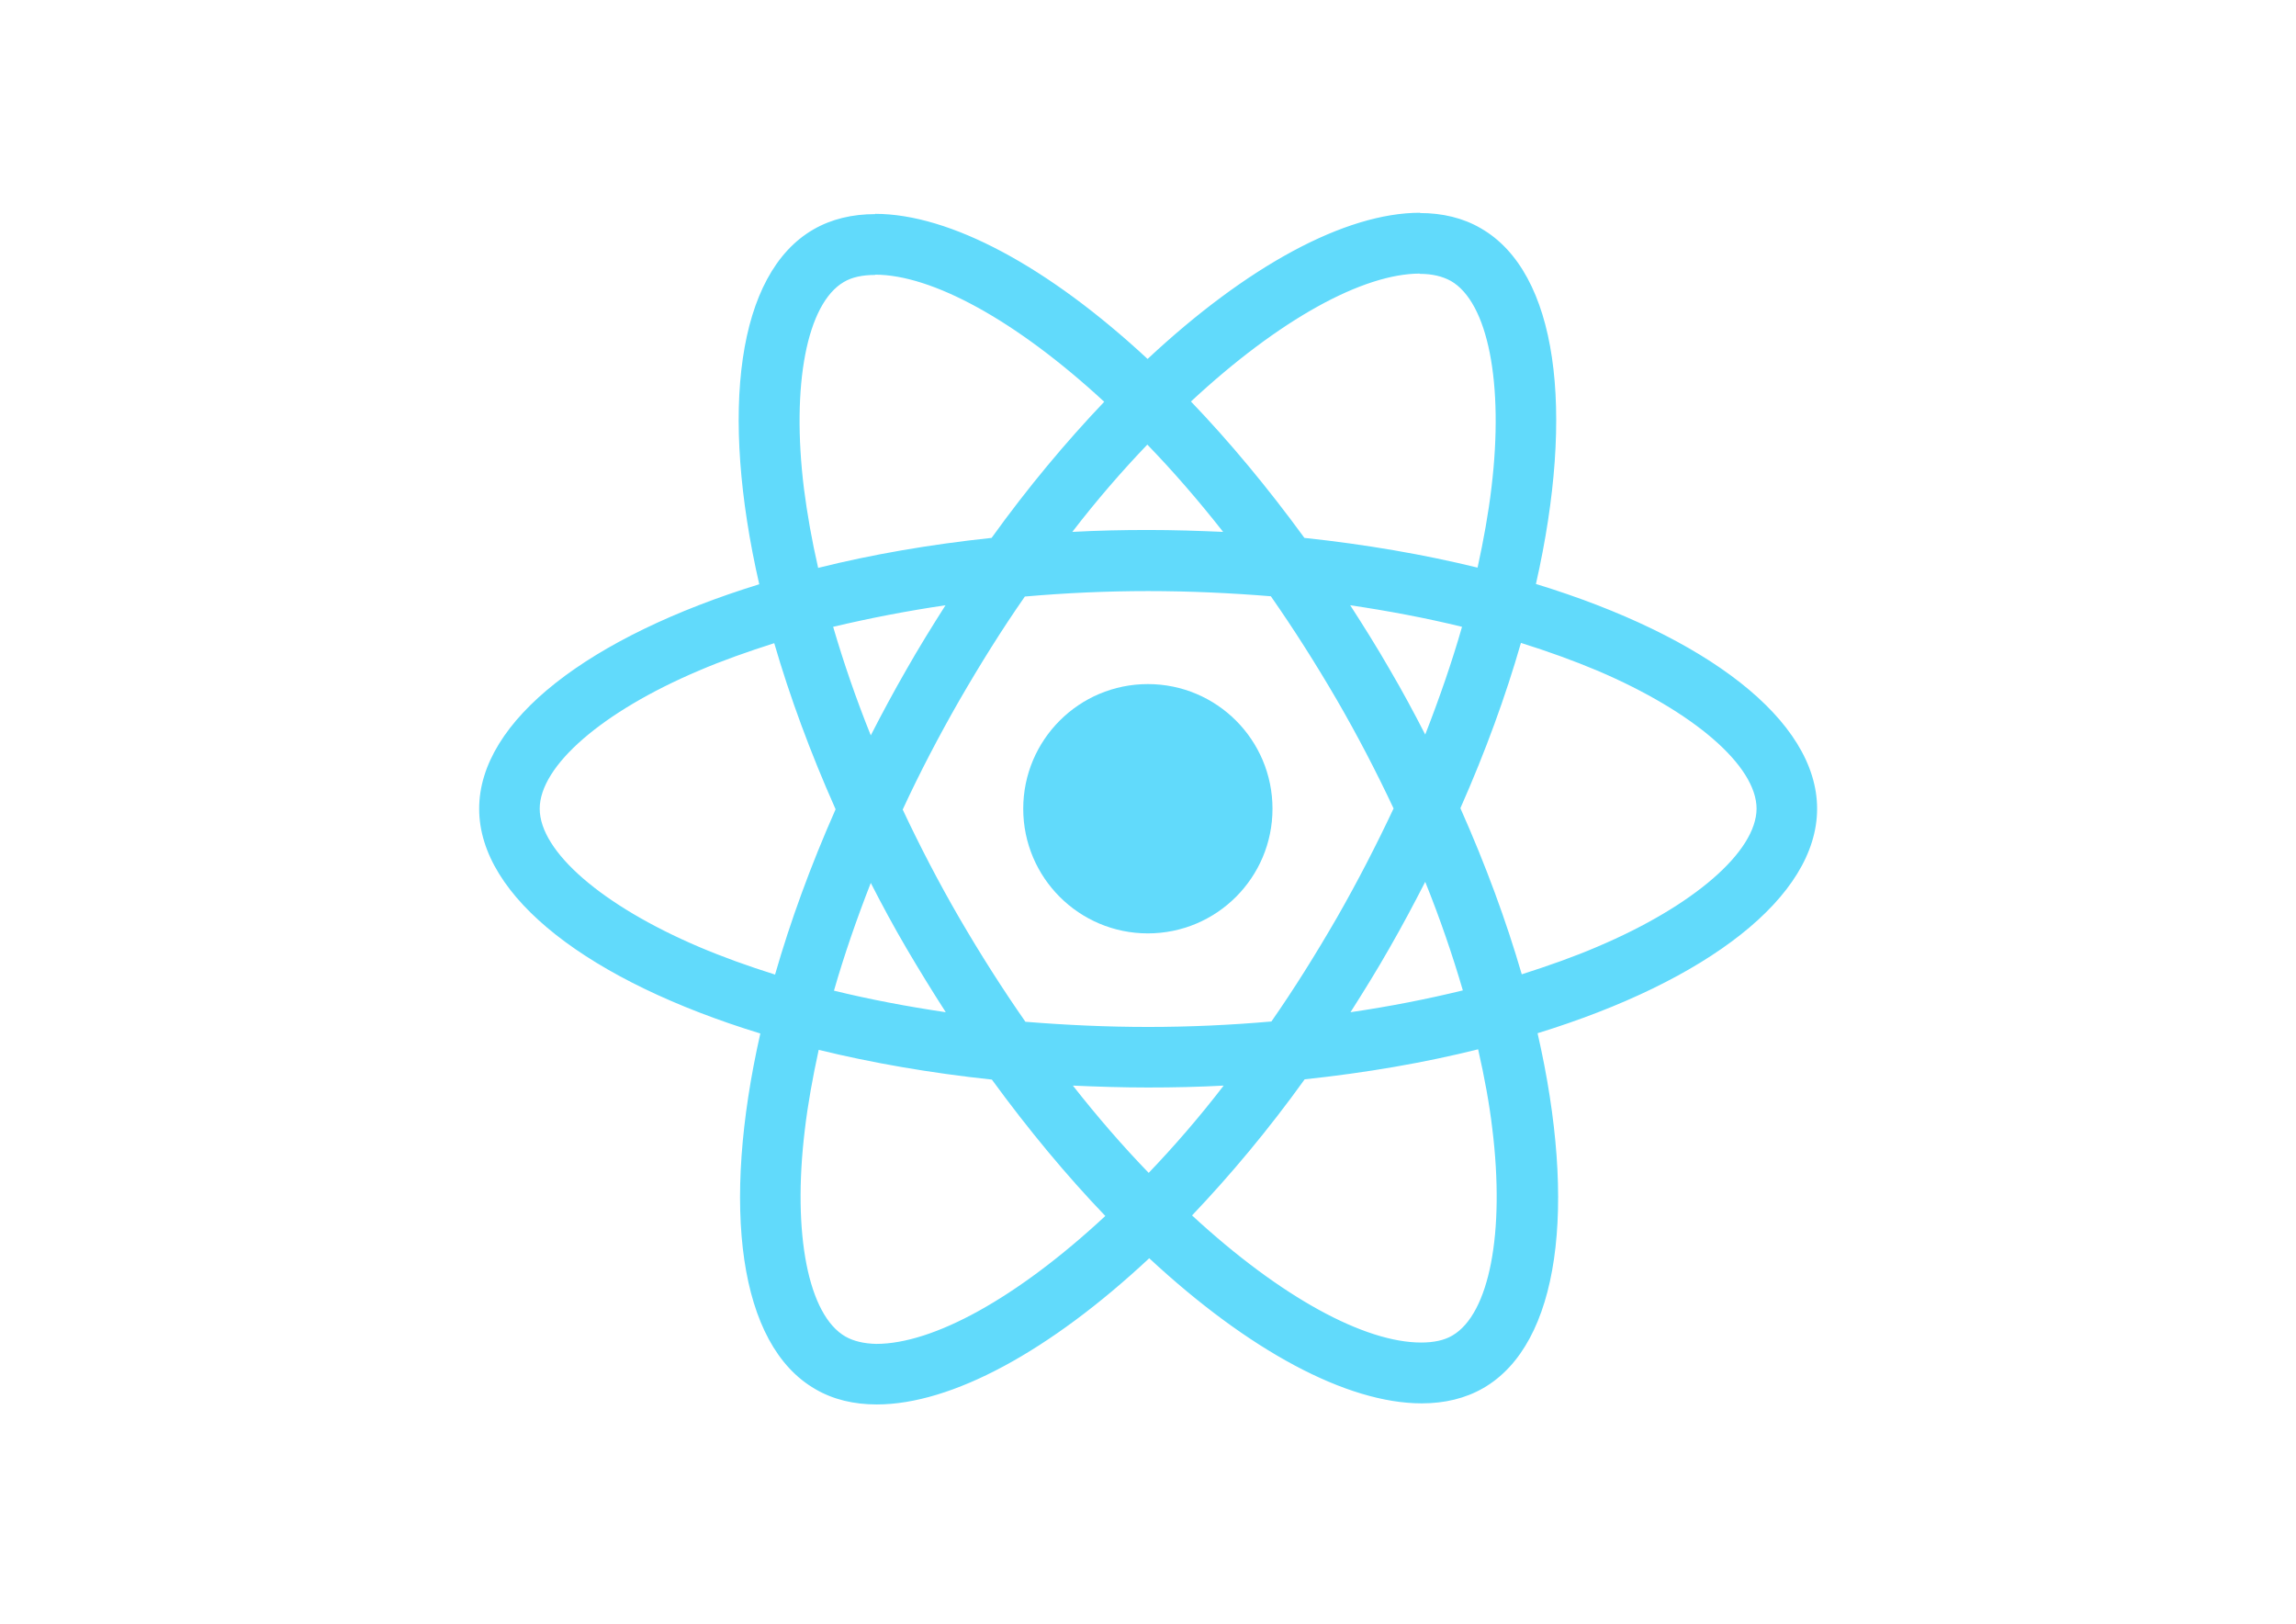
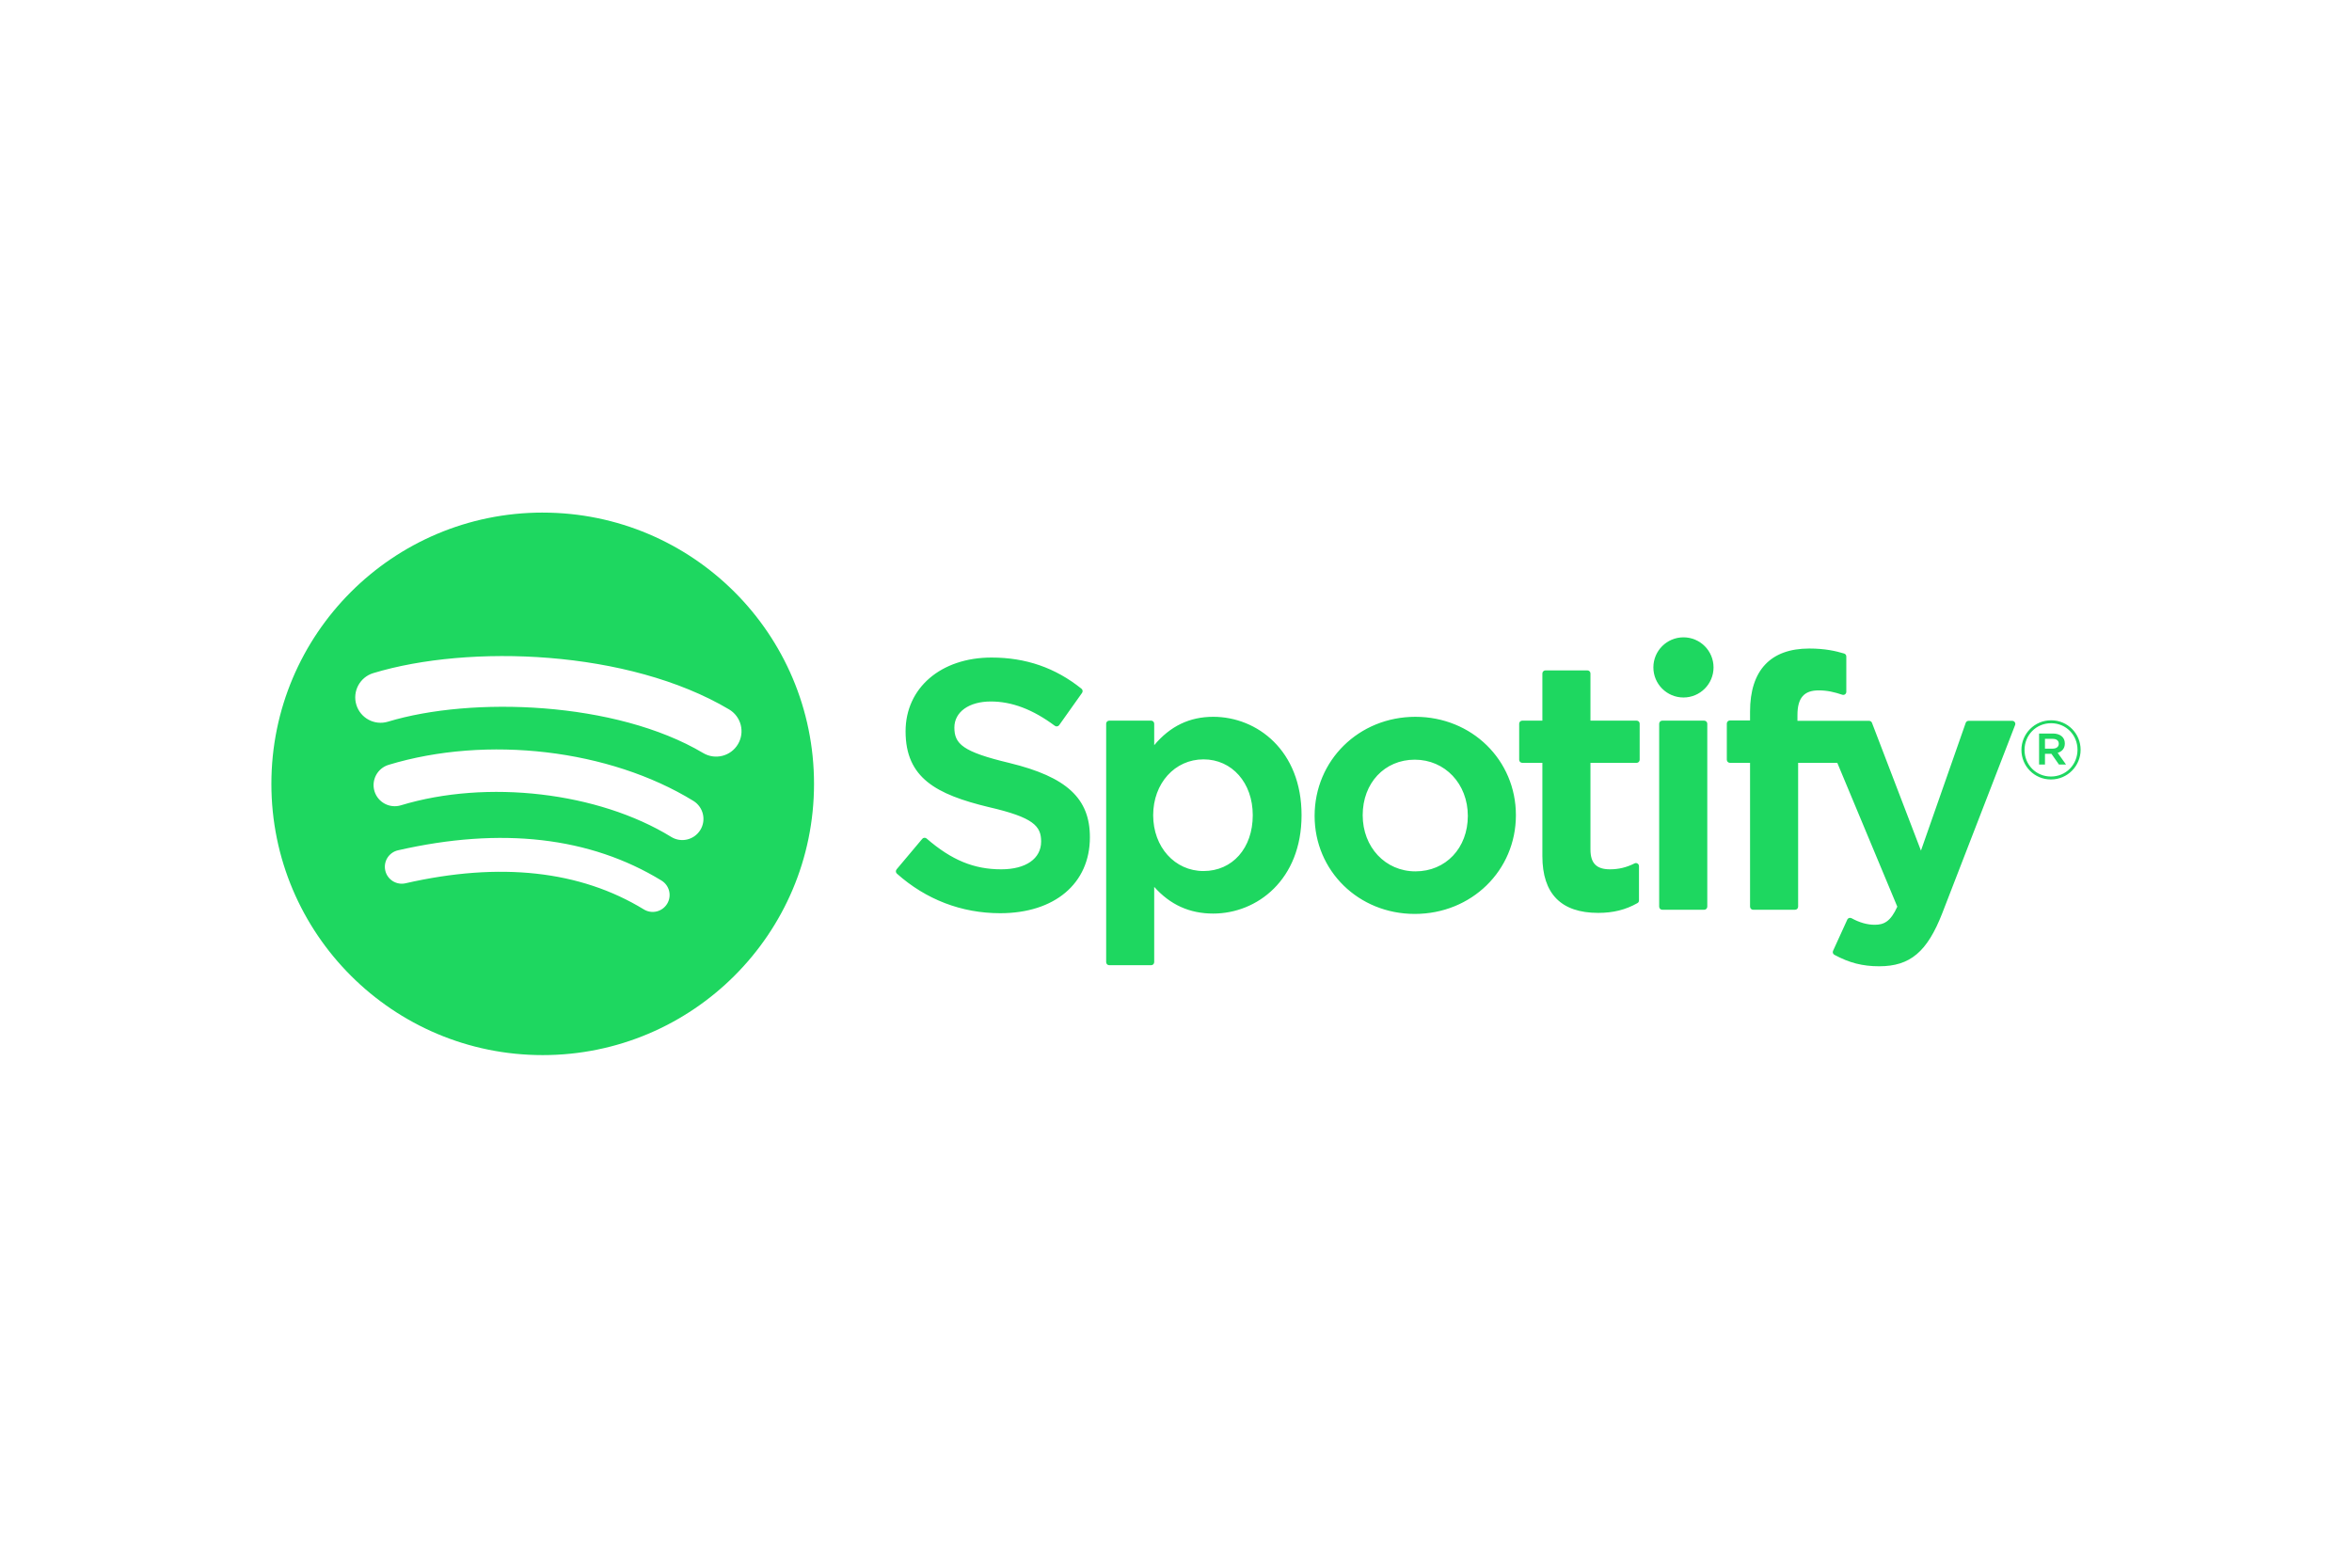
- <svg xmlns="http://www.w3.org/2000/svg" viewBox="0 0 841.9 595.3">
-   <g fill="#61DAFB">
-     <path d="M666.3 296.5c0-32.5-40.7-63.3-103.1-82.4 14.4-63.6 8-114.2-20.2-130.4-6.5-3.8-14.1-5.6-22.4-5.6v22.3c4.6 0 8.3.9 11.4 2.6 13.6 7.8 19.5 37.5 14.9 75.7-1.1 9.4-2.9 19.3-5.1 29.4-19.6-4.8-41-8.5-63.5-10.9-13.5-18.5-27.5-35.3-41.6-50 32.6-30.3 63.2-46.9 84-46.9V78c-27.5 0-63.5 19.6-99.9 53.6-36.4-33.8-72.4-53.2-99.9-53.2v22.3c20.7 0 51.4 16.5 84 46.6-14 14.7-28 31.4-41.3 49.9-22.6 2.4-44 6.1-63.6 11-2.3-10-4-19.7-5.2-29-4.7-38.2 1.1-67.9 14.6-75.8 3-1.8 6.9-2.6 11.5-2.6V78.5c-8.4 0-16 1.8-22.6 5.6-28.1 16.2-34.4 66.7-19.9 130.1-62.2 19.2-102.7 49.9-102.7 82.3 0 32.5 40.7 63.3 103.1 82.4-14.4 63.6-8 114.2 20.2 130.4 6.5 3.8 14.1 5.6 22.5 5.6 27.5 0 63.5-19.6 99.9-53.6 36.4 33.8 72.4 53.2 99.9 53.2 8.4 0 16-1.8 22.6-5.6 28.1-16.2 34.4-66.7 19.9-130.1 62-19.1 102.5-49.9 102.5-82.3zm-130.2-66.7c-3.7 12.9-8.3 26.2-13.5 39.5-4.1-8-8.4-16-13.1-24-4.6-8-9.5-15.8-14.4-23.4 14.2 2.1 27.9 4.7 41 7.9zm-45.8 106.5c-7.8 13.5-15.8 26.3-24.1 38.2-14.9 1.3-30 2-45.2 2-15.1 0-30.2-.7-45-1.9-8.3-11.9-16.4-24.6-24.2-38-7.6-13.1-14.5-26.4-20.8-39.8 6.2-13.4 13.2-26.8 20.7-39.9 7.8-13.5 15.8-26.3 24.1-38.2 14.9-1.3 30-2 45.2-2 15.1 0 30.2.7 45 1.9 8.3 11.9 16.4 24.6 24.2 38 7.6 13.1 14.5 26.4 20.8 39.8-6.3 13.4-13.2 26.8-20.7 39.9zm32.3-13c5.4 13.4 10 26.8 13.8 39.8-13.1 3.2-26.9 5.9-41.2 8 4.9-7.7 9.8-15.6 14.4-23.7 4.6-8 8.9-16.1 13-24.1zM421.2 430c-9.3-9.6-18.6-20.3-27.8-32 9 .4 18.2.7 27.5.7 9.4 0 18.7-.2 27.8-.7-9 11.7-18.3 22.4-27.5 32zm-74.4-58.9c-14.2-2.1-27.9-4.7-41-7.9 3.7-12.9 8.3-26.2 13.5-39.5 4.1 8 8.4 16 13.1 24 4.7 8 9.5 15.8 14.4 23.4zM420.7 163c9.3 9.6 18.6 20.3 27.8 32-9-.4-18.2-.7-27.5-.7-9.4 0-18.7.2-27.8.7 9-11.7 18.3-22.4 27.5-32zm-74 58.9c-4.9 7.7-9.8 15.6-14.4 23.7-4.6 8-8.9 16-13 24-5.4-13.4-10-26.8-13.8-39.8 13.1-3.1 26.9-5.8 41.2-7.9zm-90.5 125.2c-35.4-15.1-58.3-34.9-58.3-50.6 0-15.7 22.9-35.6 58.3-50.6 8.6-3.7 18-7 27.7-10.1 5.7 19.6 13.2 40 22.5 60.9-9.2 20.8-16.6 41.1-22.2 60.6-9.9-3.1-19.3-6.5-28-10.2zM310 490c-13.6-7.8-19.5-37.5-14.9-75.7 1.1-9.4 2.9-19.3 5.1-29.4 19.6 4.8 41 8.5 63.5 10.9 13.5 18.5 27.5 35.3 41.6 50-32.6 30.3-63.2 46.9-84 46.9-4.5-.1-8.3-1-11.3-2.7zm237.2-76.2c4.7 38.2-1.1 67.9-14.6 75.8-3 1.8-6.9 2.6-11.5 2.6-20.7 0-51.4-16.5-84-46.6 14-14.7 28-31.4 41.3-49.9 22.6-2.4 44-6.1 63.6-11 2.3 10.1 4.1 19.8 5.2 29.1zm38.5-66.7c-8.6 3.7-18 7-27.7 10.1-5.7-19.6-13.2-40-22.5-60.9 9.2-20.8 16.6-41.1 22.2-60.6 9.9 3.1 19.3 6.5 28.1 10.2 35.4 15.1 58.3 34.9 58.3 50.6-.1 15.7-23 35.6-58.4 50.6zM320.8 78.4z" />
-     <circle cx="420.9" cy="296.5" r="45.7" />
-     <path d="M520.5 78.1z" />
-   </g>
+ <svg xmlns="http://www.w3.org/2000/svg" height="800" width="1200" viewBox="-83.764 -41.871 725.955 251.225">
+   <path d="M83.743 0C37.494 0 0 37.493 0 83.742c0 46.251 37.494 83.741 83.743 83.741 46.254 0 83.744-37.49 83.744-83.741 0-46.246-37.49-83.738-83.745-83.738zm38.404 120.78a5.217 5.217 0 01-7.18 1.73c-19.662-12.01-44.414-14.73-73.564-8.07a5.222 5.222 0 01-6.249-3.93 5.213 5.213 0 013.926-6.25c31.9-7.288 59.263-4.15 81.337 9.34 2.46 1.51 3.24 4.72 1.73 7.18zm10.25-22.802c-1.89 3.072-5.91 4.042-8.98 2.152-22.51-13.836-56.823-17.843-83.448-9.761-3.453 1.043-7.1-.903-8.148-4.35a6.538 6.538 0 014.354-8.143c30.413-9.228 68.222-4.758 94.072 11.127 3.07 1.89 4.04 5.91 2.15 8.976zm.88-23.744c-26.99-16.031-71.52-17.505-97.289-9.684-4.138 1.255-8.514-1.081-9.768-5.219a7.835 7.835 0 015.221-9.771c29.581-8.98 78.756-7.245 109.83 11.202a7.823 7.823 0 012.74 10.733c-2.2 3.722-7.02 4.949-10.73 2.739zm94.56 3.072c-14.46-3.448-17.03-5.868-17.03-10.953 0-4.804 4.52-8.037 11.25-8.037 6.52 0 12.98 2.455 19.76 7.509.2.153.46.214.71.174a.933.933 0 00.63-.386l7.06-9.952a.95.95 0 00-.18-1.288c-8.07-6.473-17.15-9.62-27.77-9.62-15.61 0-26.52 9.369-26.52 22.774 0 14.375 9.41 19.465 25.67 23.394 13.83 3.187 16.17 5.857 16.17 10.629 0 5.29-4.72 8.58-12.32 8.58-8.44 0-15.33-2.85-23.03-9.51a.98.98 0 00-.69-.23c-.26.02-.49.14-.65.33l-7.92 9.42c-.33.4-.29.98.09 1.32 8.96 8 19.98 12.22 31.88 12.22 16.82 0 27.69-9.19 27.69-23.42.03-12.007-7.16-18.657-24.77-22.941zm62.86-14.26c-7.29 0-13.27 2.872-18.21 8.757v-6.624a.945.945 0 00-.94-.949h-12.95c-.52 0-.94.426-.94.949v73.601c0 .52.42.95.94.95h12.95c.52 0 .94-.43.94-.95v-23.23c4.94 5.53 10.92 8.24 18.21 8.24 13.55 0 27.27-10.43 27.27-30.369.02-19.943-13.7-30.376-27.26-30.376zm12.21 30.375c0 10.149-6.25 17.239-15.21 17.239-8.85 0-15.53-7.41-15.53-17.239 0-9.83 6.68-17.238 15.53-17.238 8.81-.001 15.21 7.247 15.21 17.237zm50.21-30.375c-17.45 0-31.12 13.436-31.12 30.592 0 16.972 13.58 30.262 30.91 30.262 17.51 0 31.22-13.39 31.22-30.479 0-17.031-13.62-30.373-31.01-30.373zm0 47.714c-9.28 0-16.28-7.46-16.28-17.344 0-9.929 6.76-17.134 16.07-17.134 9.34 0 16.38 7.457 16.38 17.351 0 9.927-6.8 17.127-16.17 17.127zm68.27-46.53h-14.25V49.664a.944.944 0 00-.94-.948h-12.95c-.52 0-.95.426-.95.948V64.23h-6.22c-.52 0-.94.426-.94.949v11.127c0 .522.42.949.94.949h6.22v28.795c0 11.63 5.79 17.53 17.22 17.53 4.64 0 8.49-.96 12.12-3.02.3-.16.48-.48.48-.82v-10.6c0-.32-.17-.63-.45-.8a.918.918 0 00-.92-.04c-2.49 1.25-4.9 1.83-7.6 1.83-4.15 0-6.01-1.89-6.01-6.11V77.26h14.25c.52 0 .94-.426.94-.949V65.185a.918.918 0 00-.93-.949zm49.64.057v-1.789c0-5.263 2.02-7.61 6.54-7.61 2.7 0 4.87.536 7.3 1.346.3.094.61.047.85-.132a.94.94 0 00.39-.77v-10.91a.937.937 0 00-.67-.909c-2.56-.763-5.84-1.546-10.76-1.546-11.95 0-18.28 6.734-18.28 19.467v2.74h-6.22c-.52 0-.95.426-.95.948v11.184c0 .522.43.949.95.949h6.22v44.405c0 .53.43.95.95.95h12.94c.53 0 .95-.42.95-.95V77.258h12.09l18.52 44.402c-2.1 4.66-4.17 5.59-6.99 5.59-2.28 0-4.69-.68-7.14-2.03a1.03 1.03 0 00-.75-.07c-.25.09-.46.27-.56.51l-4.39 9.63c-.21.46-.03.99.41 1.23 4.58 2.48 8.71 3.54 13.82 3.54 9.56 0 14.85-4.46 19.5-16.44l22.46-58.037a.925.925 0 00-.1-.881.924.924 0 00-.77-.412h-13.48c-.41 0-.77.257-.9.636l-13.81 39.434-15.12-39.46a.944.944 0 00-.88-.61h-22.12zm-28.78-.057h-12.95c-.52 0-.95.426-.95.949v56.481c0 .53.43.95.95.95h12.95c.52 0 .95-.42.95-.95V65.183a.947.947 0 00-.95-.949zm-6.4-25.719c-5.13 0-9.29 4.152-9.29 9.281a9.289 9.289 0 009.29 9.289c5.13 0 9.28-4.157 9.28-9.289 0-5.128-4.16-9.281-9.28-9.281zm113.42 43.88c-5.12 0-9.11-4.115-9.11-9.112s4.04-9.159 9.16-9.159 9.11 4.114 9.11 9.107c0 4.997-4.04 9.164-9.16 9.164zm.05-17.365c-4.67 0-8.2 3.71-8.2 8.253 0 4.541 3.51 8.201 8.15 8.201 4.67 0 8.2-3.707 8.2-8.253 0-4.541-3.51-8.201-8.15-8.201zm2.02 9.138l2.58 3.608h-2.18l-2.32-3.31h-1.99v3.31h-1.82v-9.564h4.26c2.23 0 3.69 1.137 3.69 3.051.01 1.568-.9 2.526-2.21 2.905zm-1.54-4.315h-2.37v3.025h2.37c1.18 0 1.89-.579 1.89-1.514 0-.984-.71-1.511-1.89-1.511z" fill="#1ED760" />
</svg>
